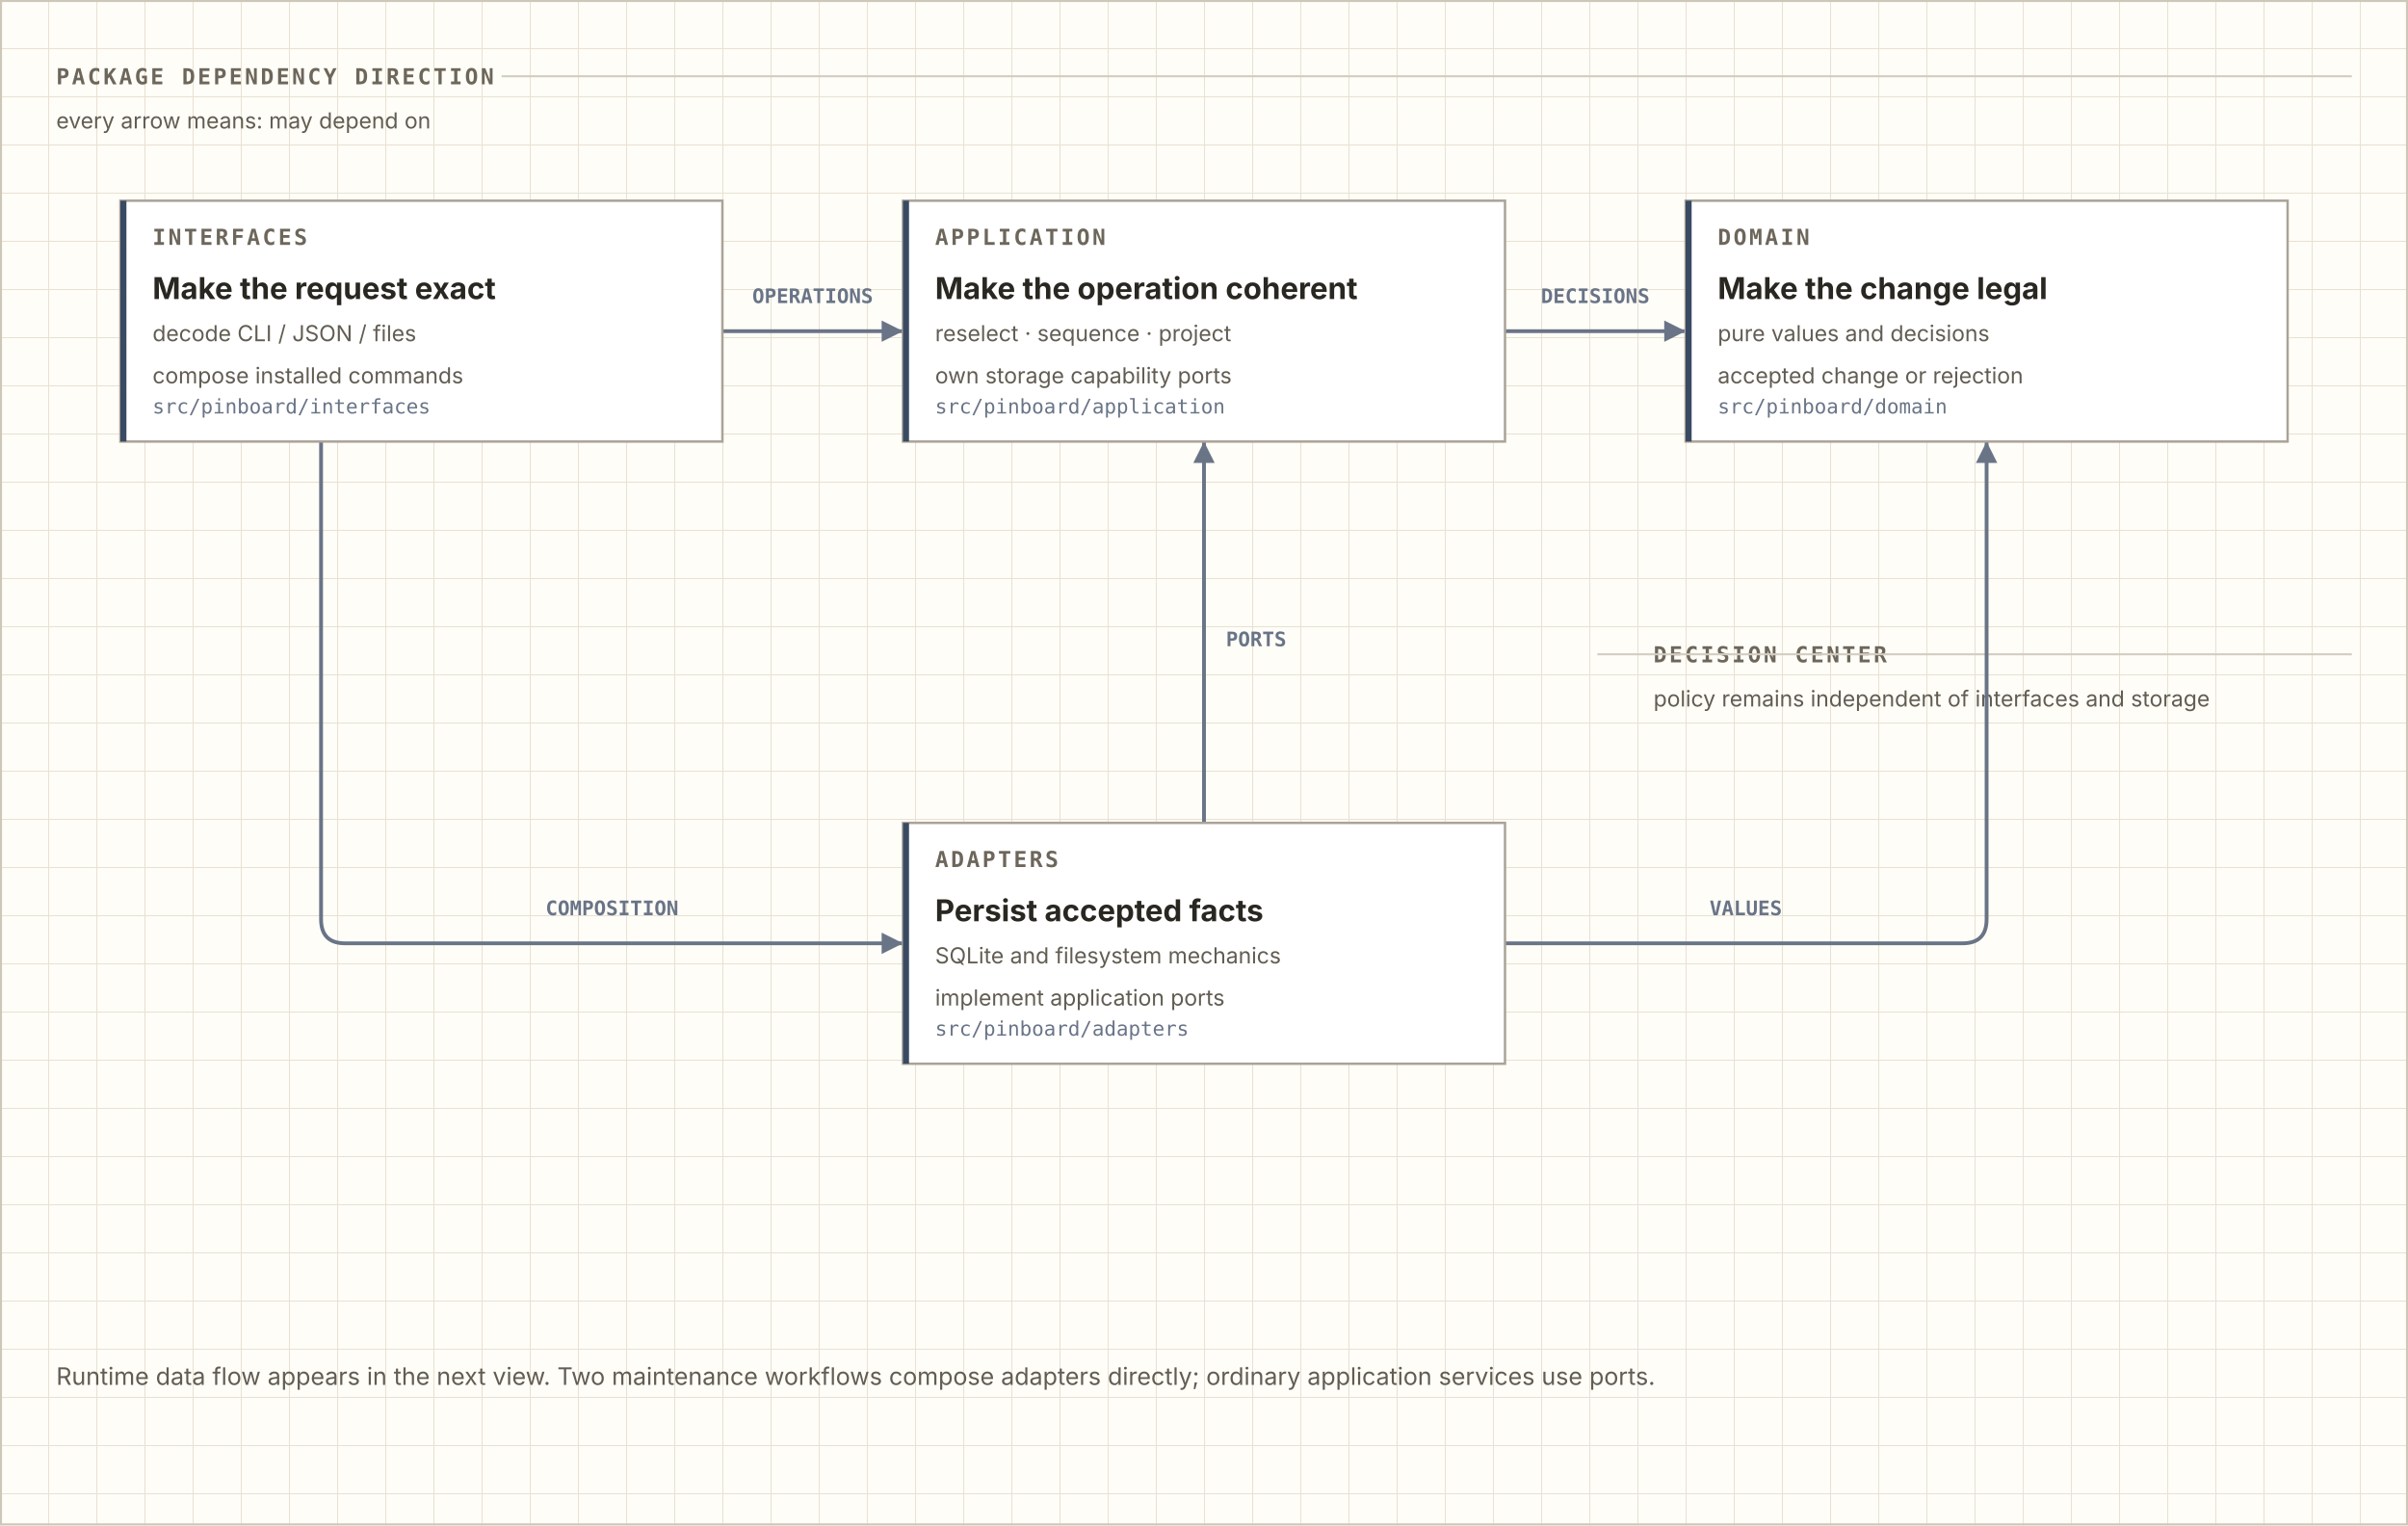
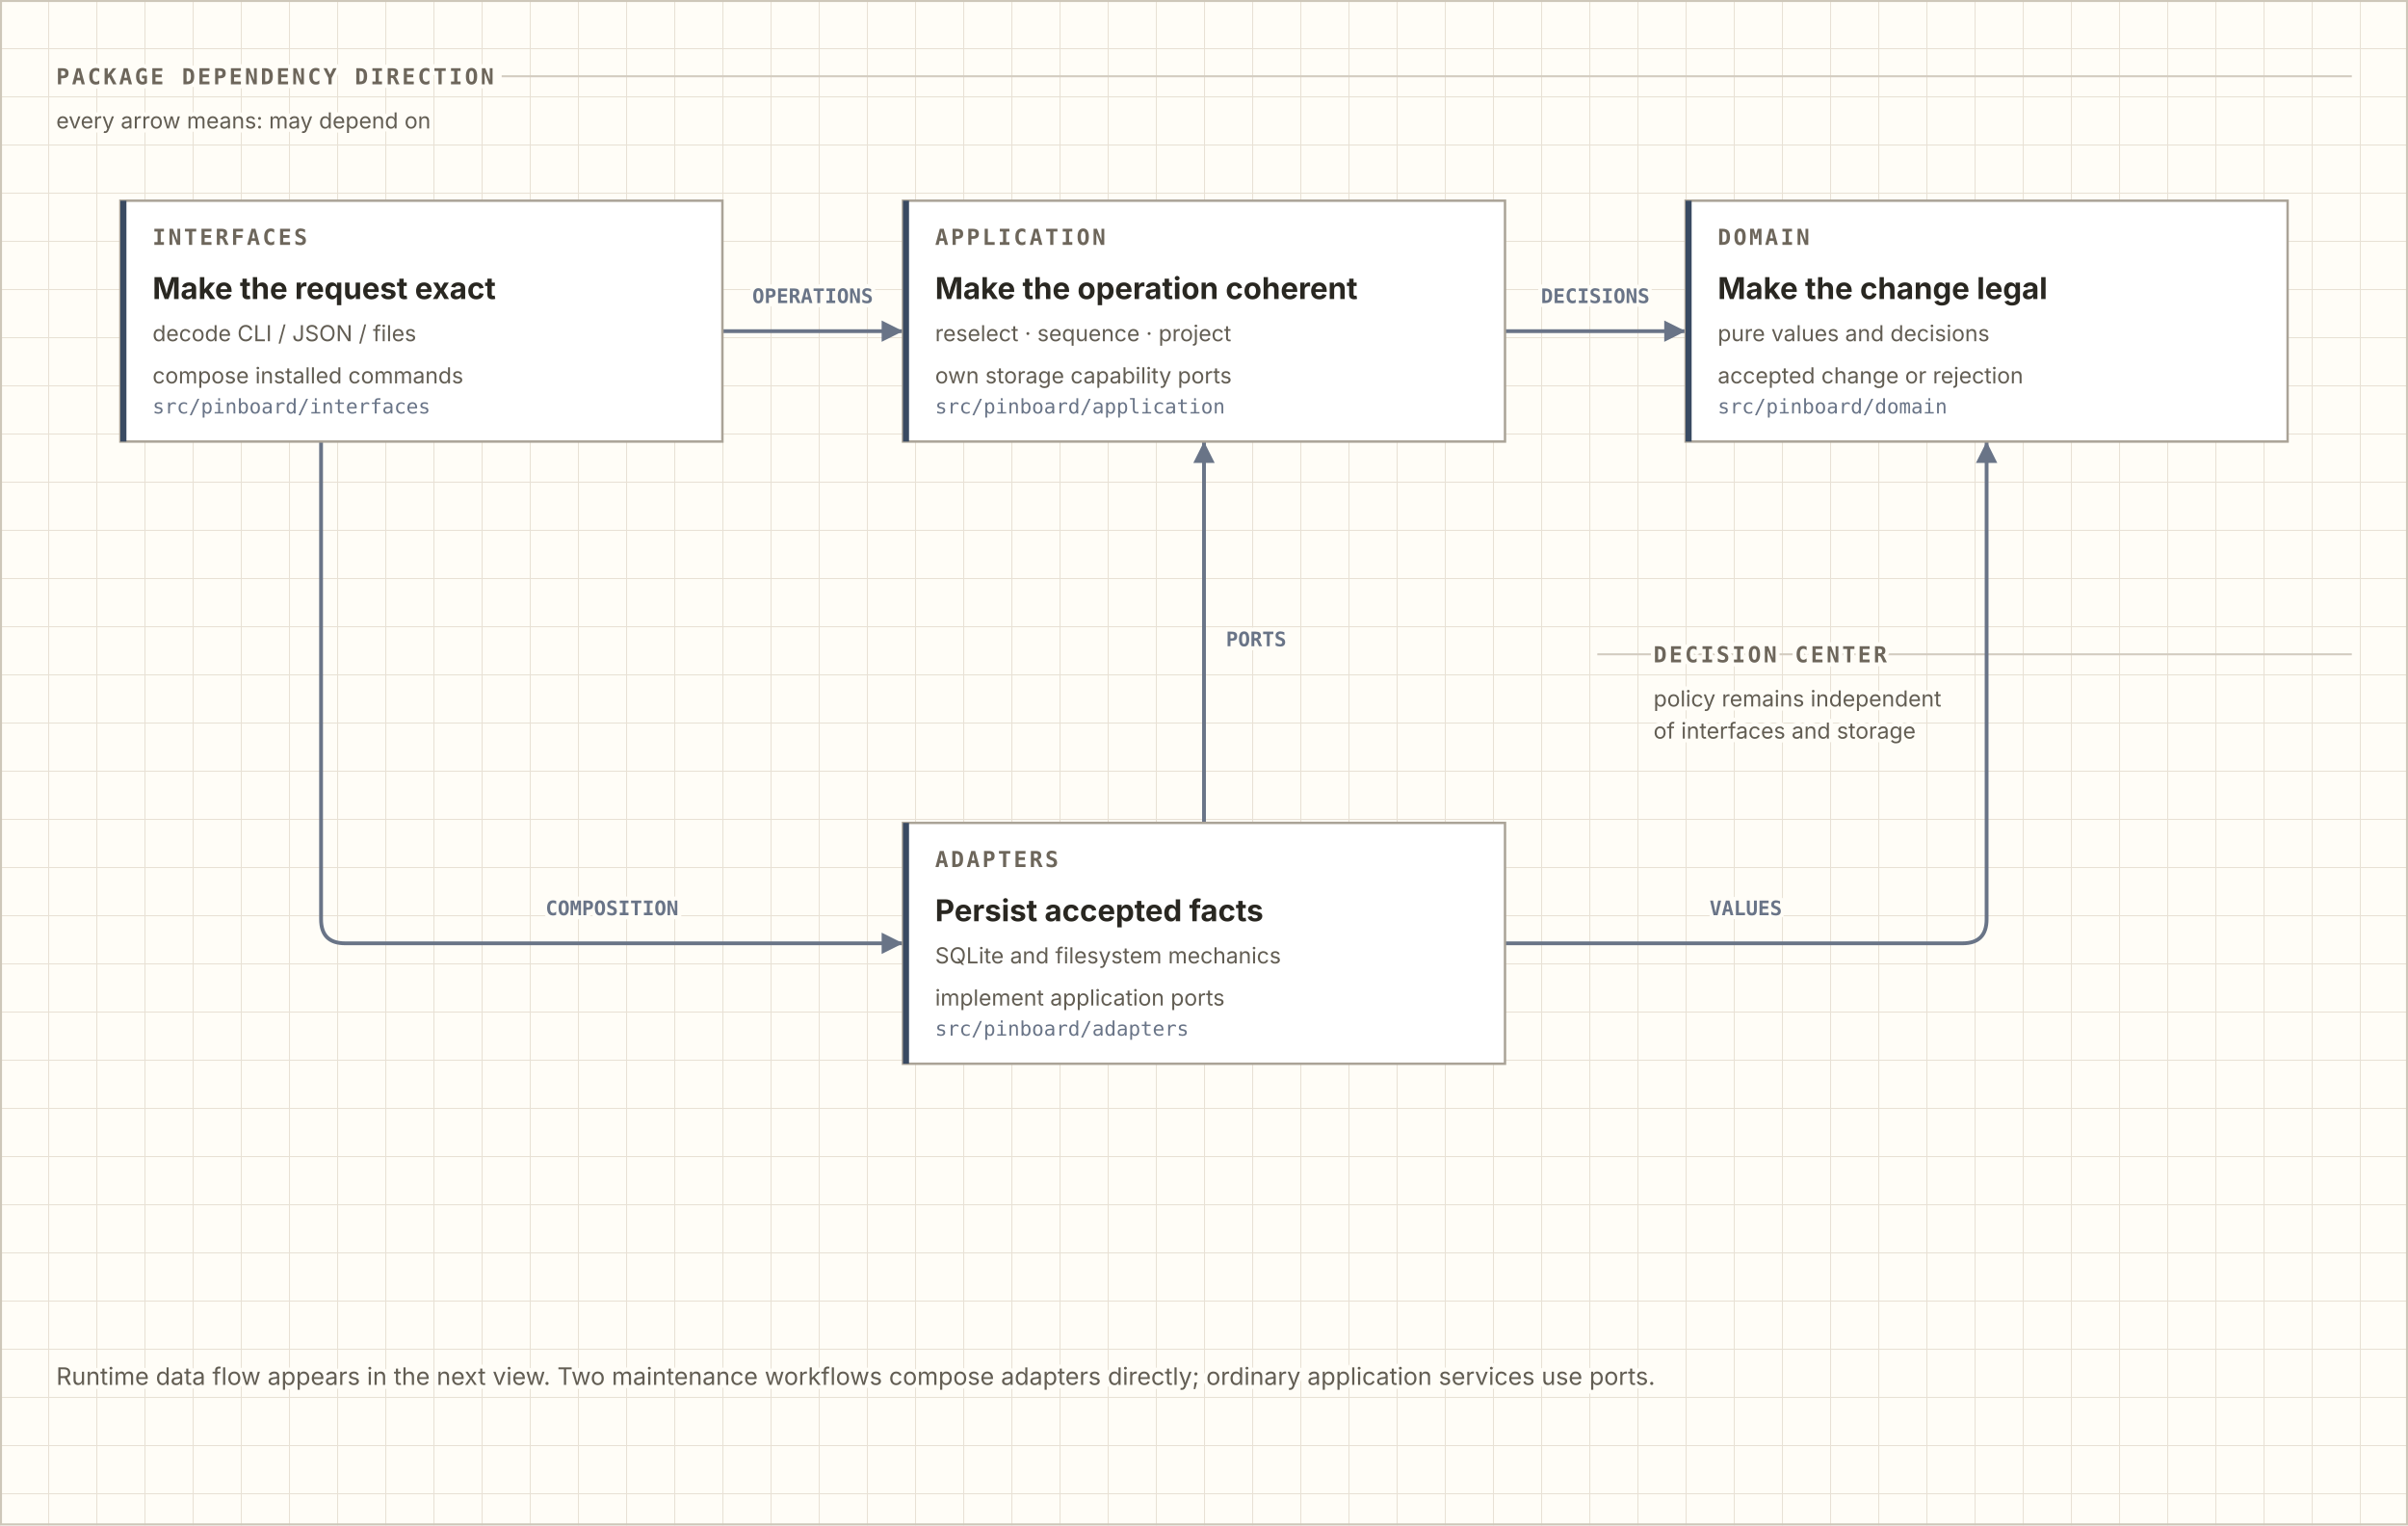
<svg xmlns="http://www.w3.org/2000/svg" role="img" aria-labelledby="title description" viewBox="0 0 1200 760">
  <defs>
    <pattern id="grid" width="24" height="24" patternUnits="userSpaceOnUse">
      <path d="M24 0H0V24" fill="none" stroke="#e8e1d5" stroke-width="1" />
    </pattern>
    <marker id="arrow" viewBox="0 0 10 10" refX="9" refY="5" markerWidth="7" markerHeight="7" orient="auto">
      <path d="M1 1L9 5L1 9Z" fill="#697487" />
    </marker>
    <style>
      text { font-family: ui-sans-serif, system-ui, -apple-system, BlinkMacSystemFont, "Segoe UI", sans-serif; fill: #292721; }
      .section-label, .box-label, .box-meta, .connector-label, .note-meta { font-family: ui-monospace, SFMono-Regular, Menlo, monospace; }
      .section-label, .box-label { font-size: 11px; font-weight: 700; letter-spacing: 0.11em; fill: #6d665b; }
      .section-subtitle { font-size: 11px; fill: #625d53; }
      .guide { stroke: #d3ccc0; stroke-width: 1; }
      .connector { fill: none; stroke: #697487; stroke-width: 1.9; stroke-linecap: round; }
      .connector-label { font-size: 10px; font-weight: 700; fill: #697487; }
      .box { fill: #fff; stroke: #aaa397; stroke-width: 1.2; }
      .box-title { font-size: 15px; font-weight: 700; }
      .box-body { font-size: 11px; fill: #625d53; }
      .box-meta { font-size: 10px; fill: #697487; }
      .note { fill: #625d53; }
      .note-meta { font-weight: 700; letter-spacing: 0.08em; fill: #6d665b; }
+       .canvas-text { paint-order: stroke fill; stroke: #fffdf7; stroke-width: 4px; stroke-linejoin: round; }
    </style>
  </defs>
  <rect width="1200" height="760" fill="#fffdf7" />
  <rect width="1200" height="760" fill="url(#grid)" />
-   <text x="28" y="42" class="section-label">PACKAGE DEPENDENCY DIRECTION</text>
-   <text x="28" y="64" class="section-subtitle">every arrow means: may depend on</text>
-   <text x="824" y="330" class="section-label">DECISION CENTER</text>
-   <text x="824" y="352" class="section-subtitle">policy remains independent of interfaces and storage</text>
+   <rect x="0.5" y="0.5" width="1199" height="759" fill="none" stroke="#cec7b9" />
  <line x1="250" y1="38" x2="1172" y2="38" class="guide" />
  <line x1="796" y1="326" x2="1172" y2="326" class="guide" />
  <path d="M360 165L450 165" class="connector" marker-end="url(#arrow)" />
-   <text x="405" y="151" text-anchor="middle" class="connector-label">OPERATIONS</text>
  <path d="M750 165L840 165" class="connector" marker-end="url(#arrow)" />
-   <text x="795" y="151" text-anchor="middle" class="connector-label">DECISIONS</text>
  <path d="M160 220L160 458Q160 470 172 470L450 470" class="connector" marker-end="url(#arrow)" />
-   <text x="305" y="456" text-anchor="middle" class="connector-label">COMPOSITION</text>
  <path d="M600 410L600 220" class="connector" marker-end="url(#arrow)" />
-   <text x="626" y="322" text-anchor="middle" class="connector-label">PORTS</text>
  <path d="M750 470L978 470Q990 470 990 458L990 220" class="connector" marker-end="url(#arrow)" />
-   <text x="870" y="456" text-anchor="middle" class="connector-label">VALUES</text>
  <rect x="60" y="100" width="300" height="120" class="box" />
  <rect x="60" y="100" width="3" height="120" fill="#394a62" />
+   <rect x="450" y="100" width="300" height="120" class="box" />
+   <rect x="450" y="100" width="3" height="120" fill="#394a62" />
+   <rect x="840" y="100" width="300" height="120" class="box" />
+   <rect x="840" y="100" width="3" height="120" fill="#394a62" />
+   <rect x="450" y="410" width="300" height="120" class="box" />
+   <rect x="450" y="410" width="3" height="120" fill="#394a62" />
+   <text x="28" y="42" class="section-label canvas-text">PACKAGE DEPENDENCY DIRECTION</text>
+   <text x="28" y="64" class="section-subtitle canvas-text">every arrow means: may depend on</text>
+   <text x="824" y="330" class="section-label canvas-text">DECISION CENTER</text>
+   <text x="824" y="352" class="section-subtitle canvas-text">policy remains independent</text>
+   <text x="824" y="368" class="section-subtitle canvas-text">of interfaces and storage</text>
+   <text x="405" y="151" text-anchor="middle" class="connector-label canvas-text">OPERATIONS</text>
+   <text x="795" y="151" text-anchor="middle" class="connector-label canvas-text">DECISIONS</text>
+   <text x="305" y="456" text-anchor="middle" class="connector-label canvas-text">COMPOSITION</text>
+   <text x="626" y="322" text-anchor="middle" class="connector-label canvas-text">PORTS</text>
+   <text x="870" y="456" text-anchor="middle" class="connector-label canvas-text">VALUES</text>
  <text x="76" y="122" class="box-label">INTERFACES</text>
  <text x="76" y="149" class="box-title">Make the request exact</text>
  <text x="76" y="170" class="box-body">decode CLI / JSON / files</text>
  <text x="76" y="191" class="box-body">compose installed commands</text>
  <text x="76" y="206" class="box-meta">src/pinboard/interfaces</text>
-   <rect x="450" y="100" width="300" height="120" class="box" />
-   <rect x="450" y="100" width="3" height="120" fill="#394a62" />
  <text x="466" y="122" class="box-label">APPLICATION</text>
  <text x="466" y="149" class="box-title">Make the operation coherent</text>
  <text x="466" y="170" class="box-body">reselect · sequence · project</text>
  <text x="466" y="191" class="box-body">own storage capability ports</text>
  <text x="466" y="206" class="box-meta">src/pinboard/application</text>
-   <rect x="840" y="100" width="300" height="120" class="box" />
-   <rect x="840" y="100" width="3" height="120" fill="#394a62" />
  <text x="856" y="122" class="box-label">DOMAIN</text>
  <text x="856" y="149" class="box-title">Make the change legal</text>
  <text x="856" y="170" class="box-body">pure values and decisions</text>
  <text x="856" y="191" class="box-body">accepted change or rejection</text>
  <text x="856" y="206" class="box-meta">src/pinboard/domain</text>
-   <rect x="450" y="410" width="300" height="120" class="box" />
-   <rect x="450" y="410" width="3" height="120" fill="#394a62" />
  <text x="466" y="432" class="box-label">ADAPTERS</text>
  <text x="466" y="459" class="box-title">Persist accepted facts</text>
  <text x="466" y="480" class="box-body">SQLite and filesystem mechanics</text>
  <text x="466" y="501" class="box-body">implement application ports</text>
  <text x="466" y="516" class="box-meta">src/pinboard/adapters</text>
-   <text x="28" y="690" text-anchor="start" font-size="12" class="note">Runtime data flow appears in the next view. Two maintenance workflows compose adapters directly; ordinary application services use ports.</text>
-   <rect x="0.5" y="0.5" width="1199" height="759" fill="none" stroke="#cec7b9" />
+   <text x="28" y="690" text-anchor="start" font-size="12" class="note canvas-text">Runtime data flow appears in the next view. Two maintenance workflows compose adapters directly; ordinary application services use ports.</text>
</svg>
